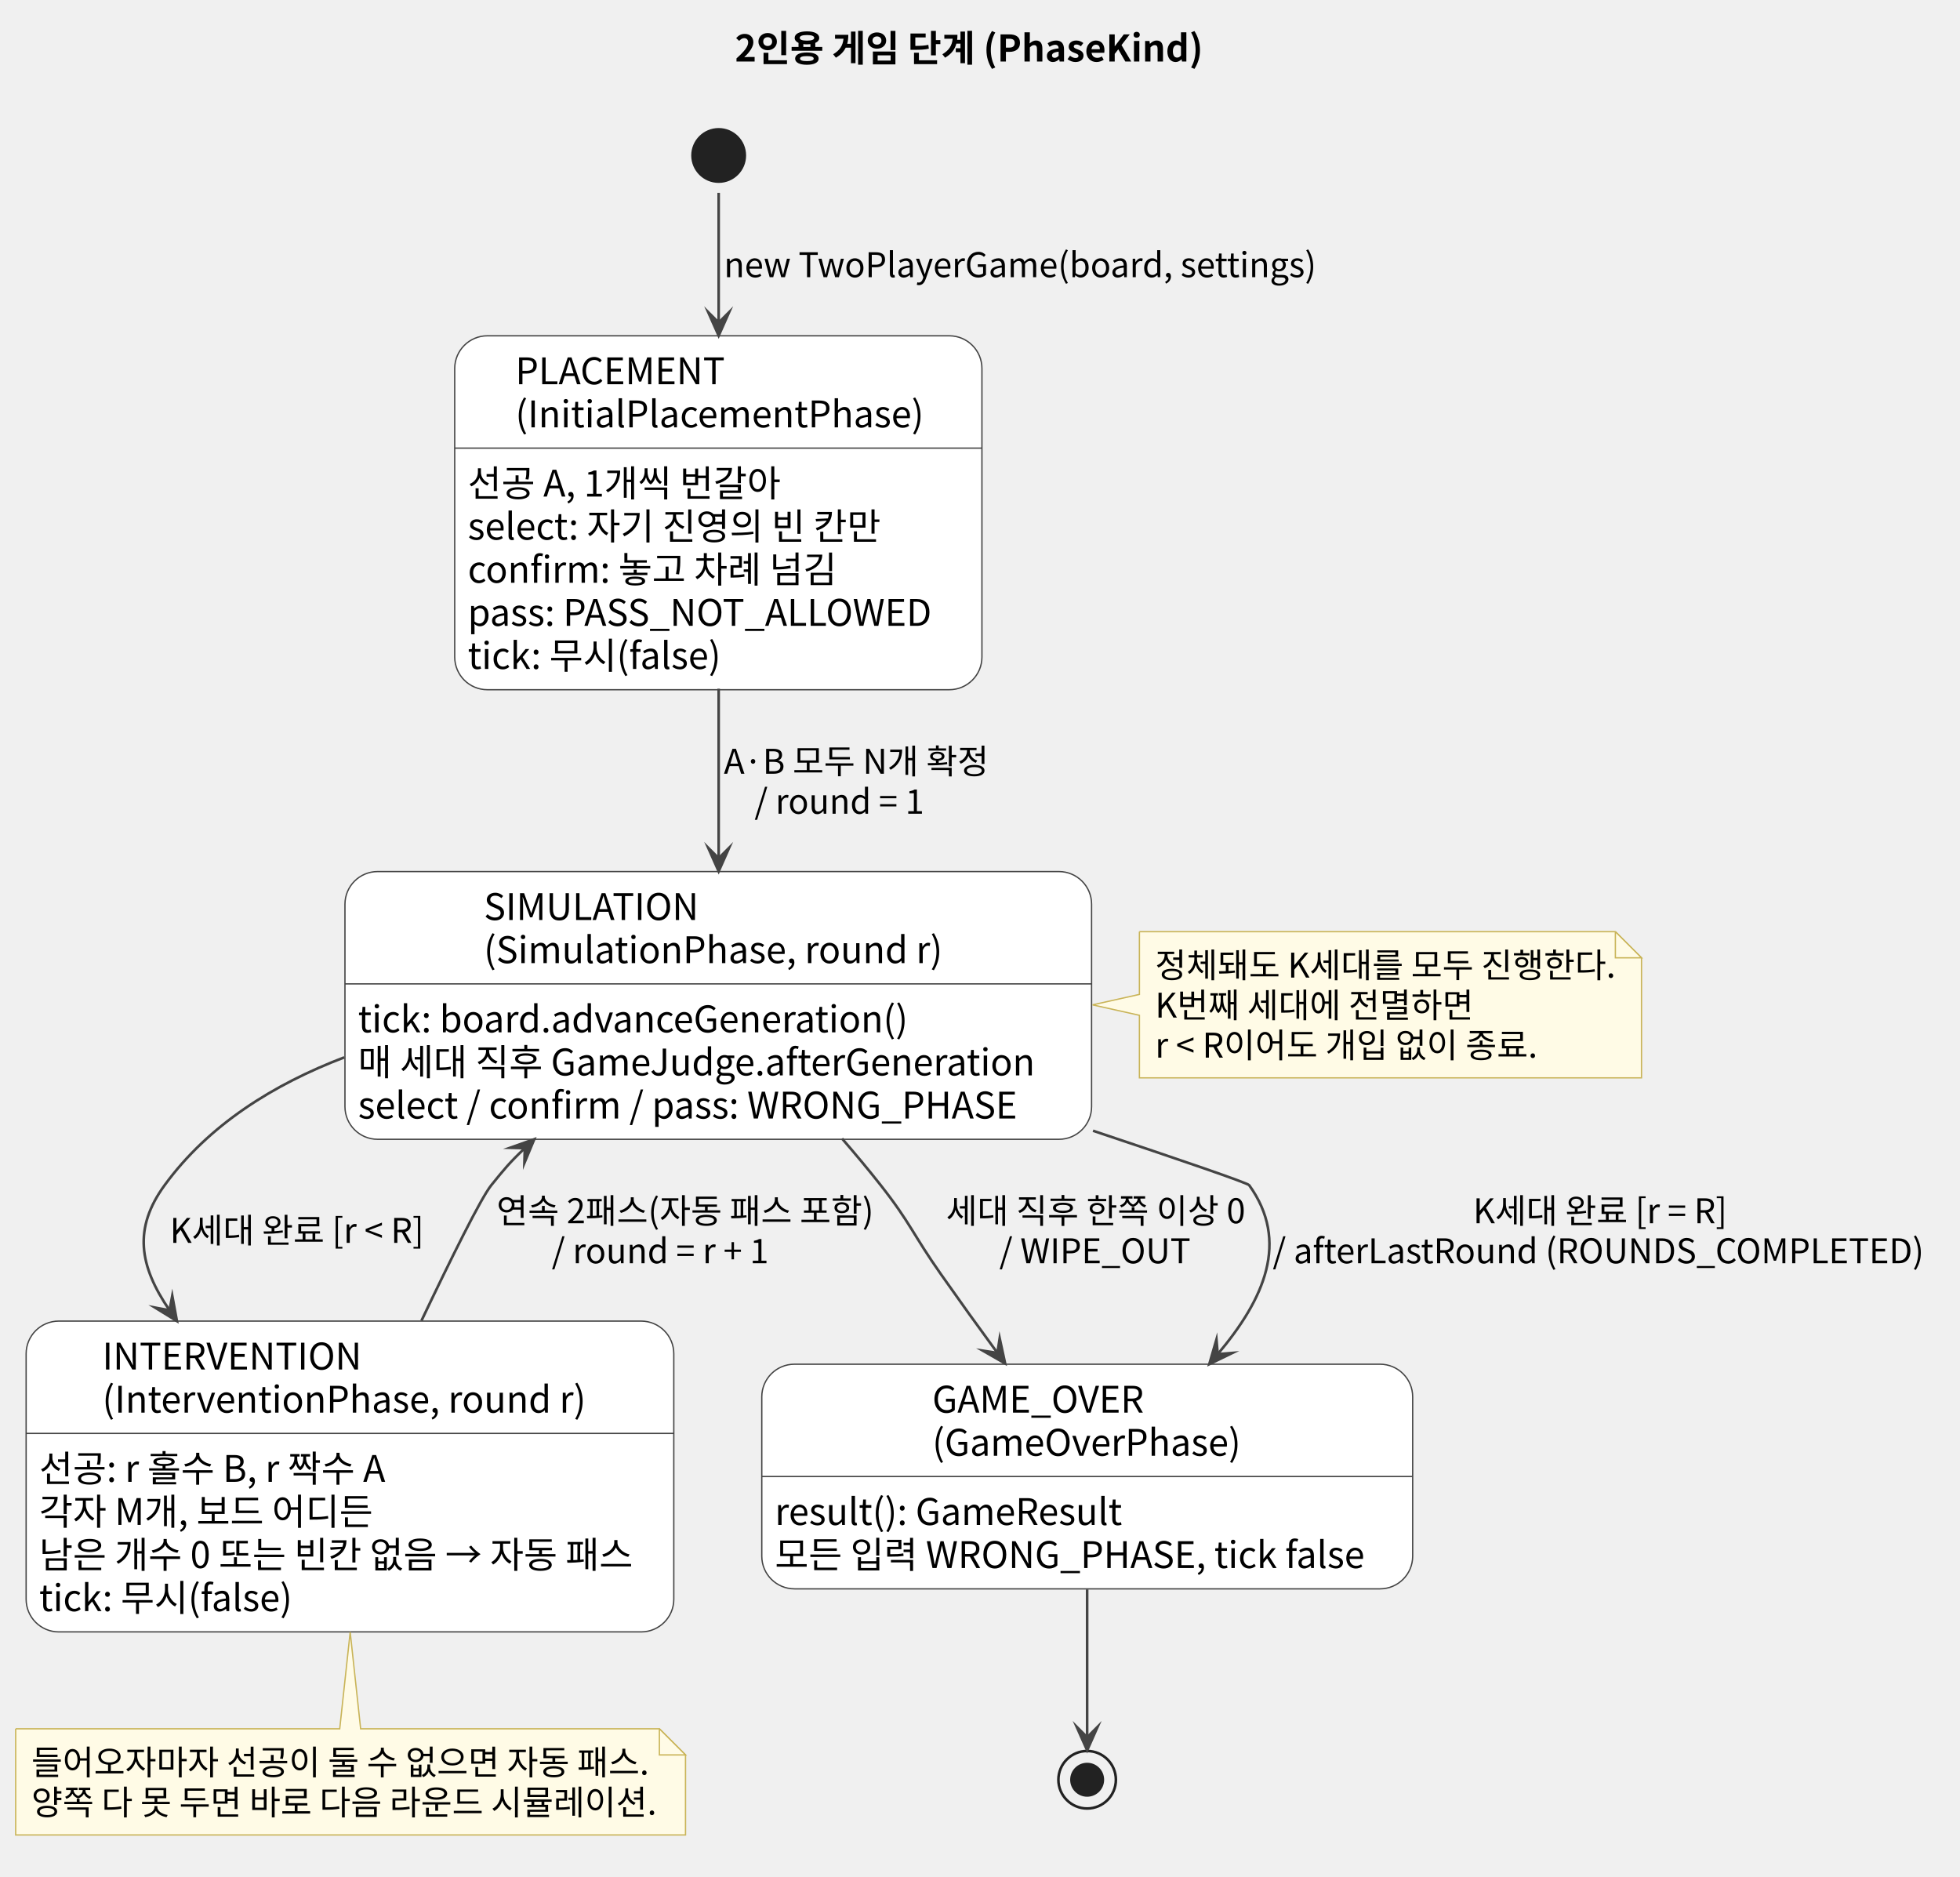
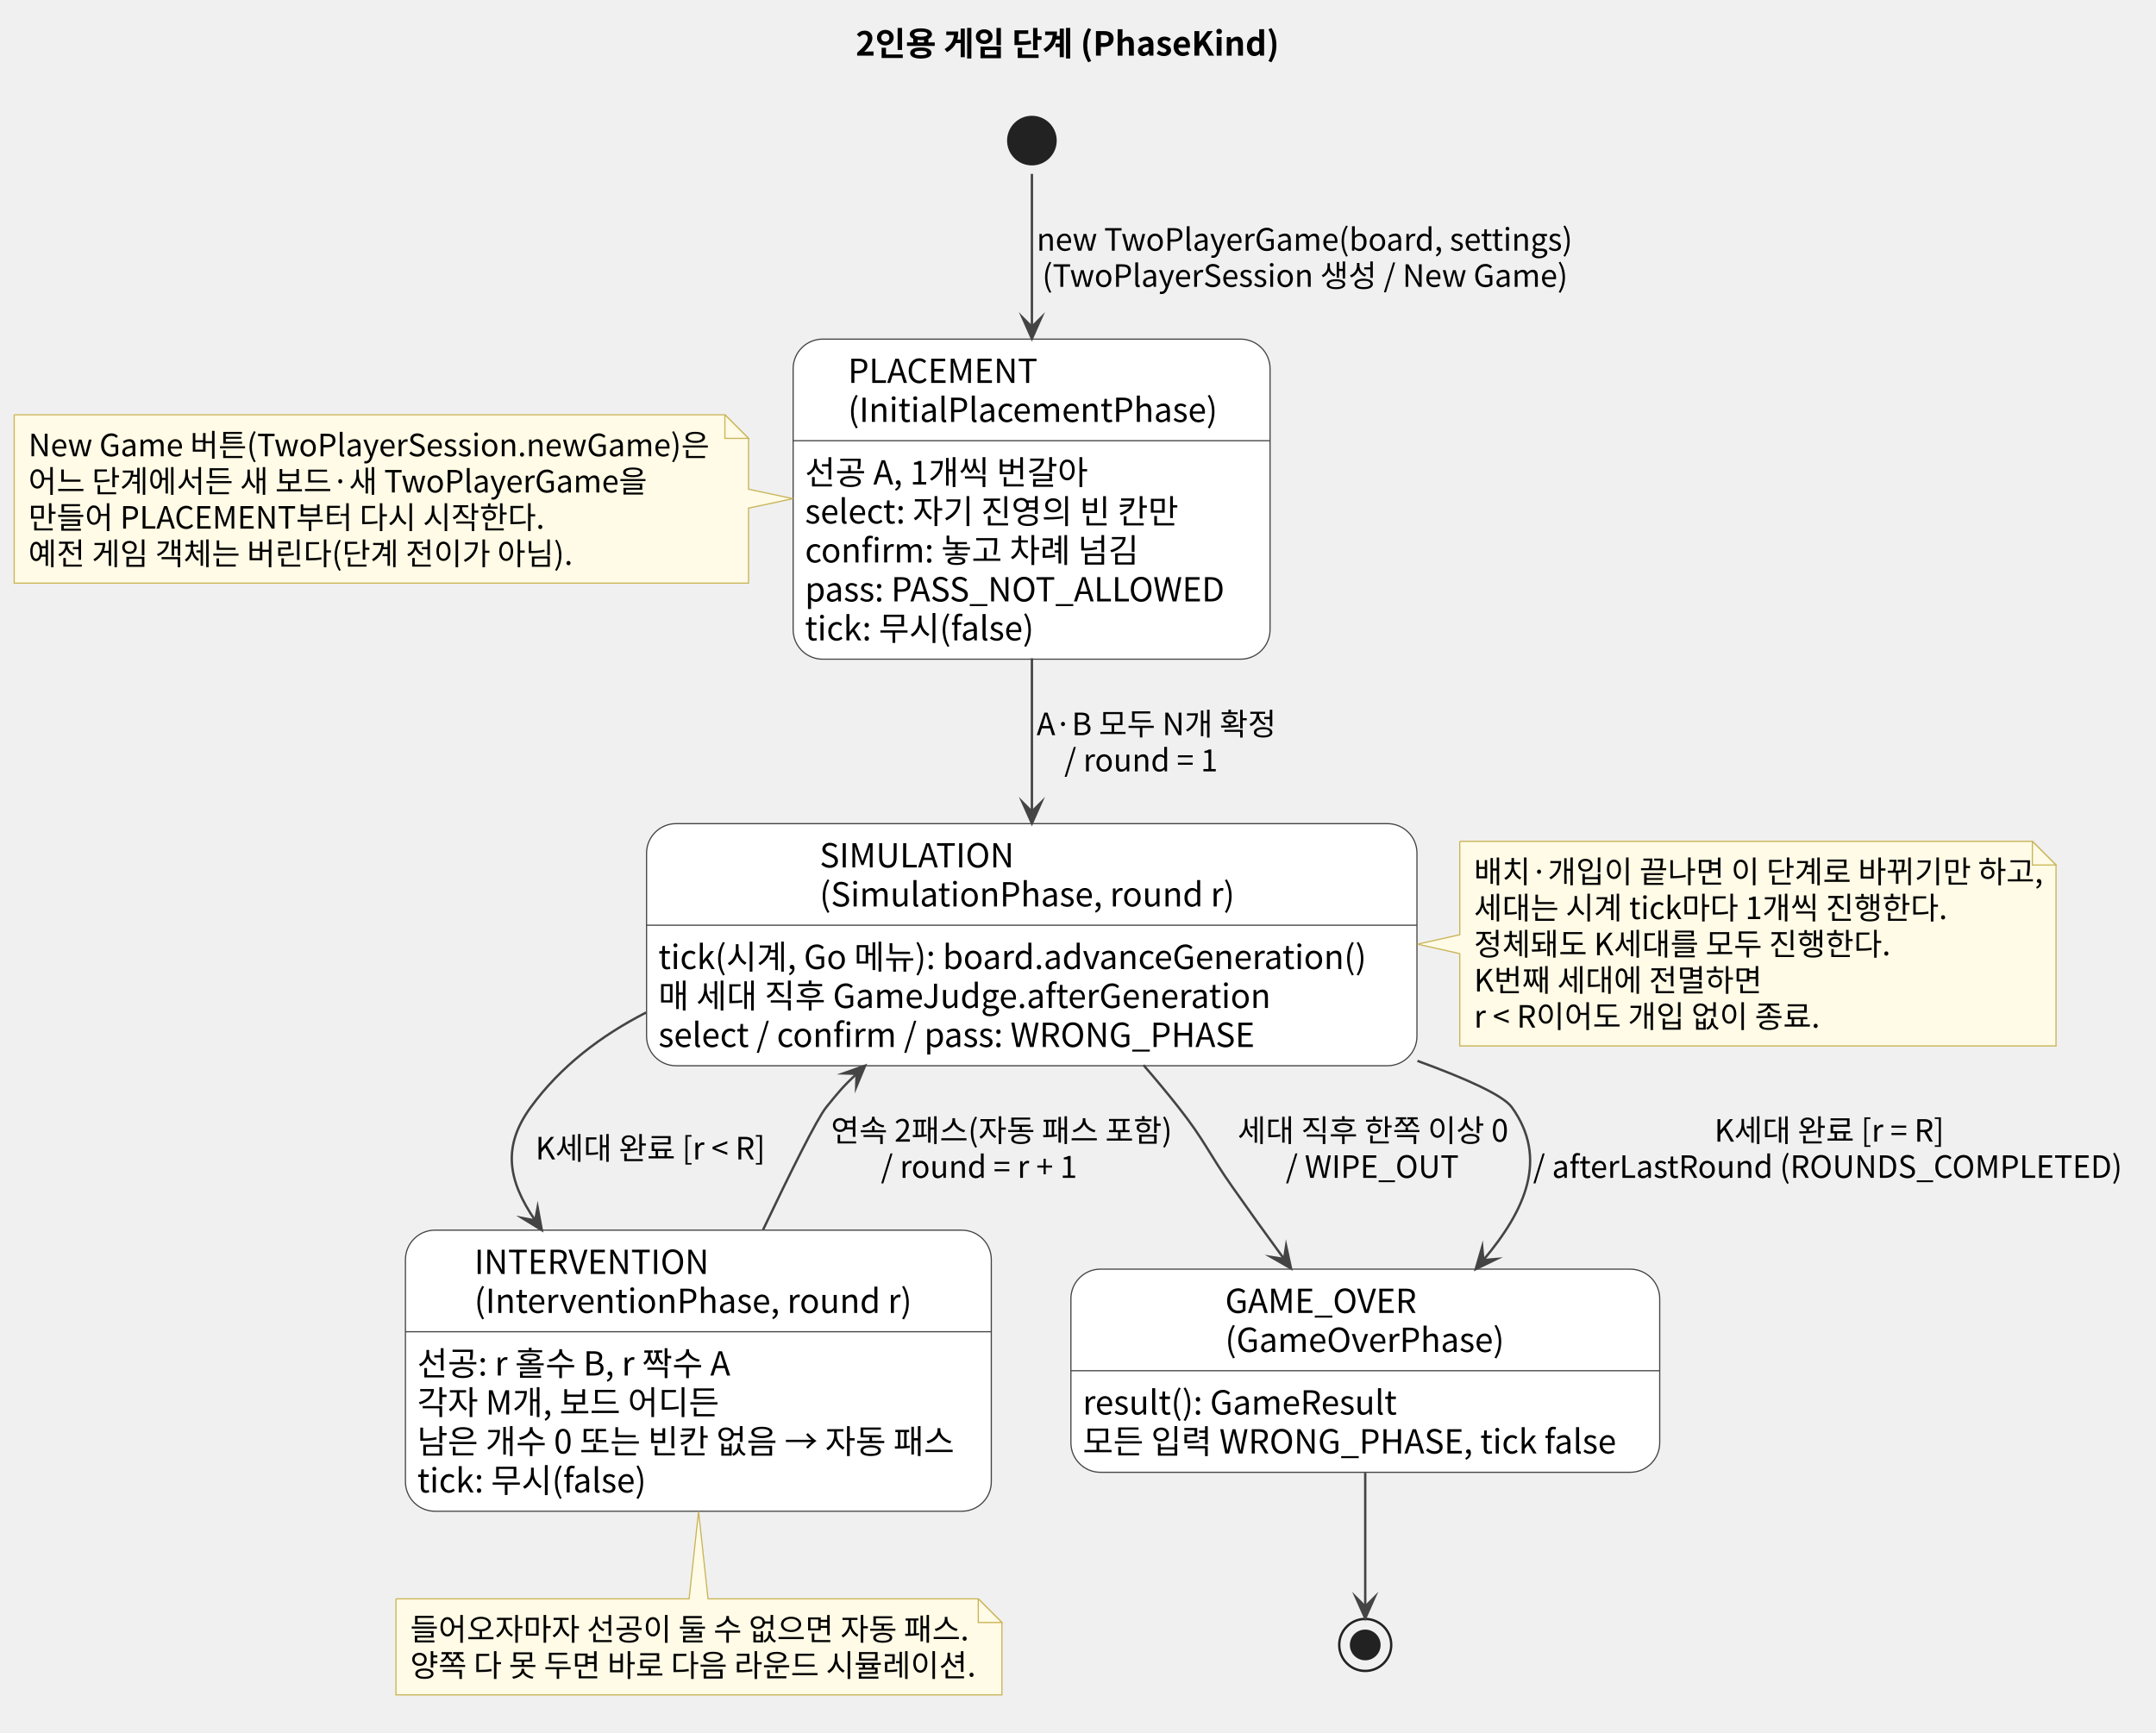
- <svg xmlns="http://www.w3.org/2000/svg" version="1.1" data-diagram-type="STATE" style="width:750px;height:718px;background:#FFFFFF;" width="750px" height="718px" viewBox="0 0 750 718" zoomAndPan="magnify" preserveAspectRatio="none" contentStyleType="text/css">
+ <svg xmlns="http://www.w3.org/2000/svg" version="1.1" data-diagram-type="STATE" style="width:912px;height:733px;background:#FFFFFF;" width="912px" height="733px" viewBox="0 0 912 733" zoomAndPan="magnify" preserveAspectRatio="none" contentStyleType="text/css">
  <defs />
  <g font-family="sans-serif" lengthAdjust="spacing">
-     <g class="title" data-source-line="18">
-       <text x="281.212" y="23.535" fill="#000" font-size="14" textLength="181.208" font-weight="700" font-family="'Noto Sans CJK KR'">2인용 게임 단계 (PhaseKind)</text>
+     <g class="title" data-source-line="19">
+       <text x="361.962" y="23.535" fill="#000" font-size="14" textLength="181.208" font-weight="700" font-family="'Noto Sans CJK KR'">2인용 게임 단계 (PhaseKind)</text>
    </g>
-     <g class="entity" data-qualified-name="Placement" id="ent0001" data-source-line="22">
-       <rect x="174" y="128.488" width="201.74" height="135.418" fill="#FFF" style="stroke:#444;stroke-width:0.5;" rx="12.5" ry="12.5" />
-       <line x1="174" y1="171.465" x2="375.74" y2="171.465" style="stroke:#444;stroke-width:0.5;" />
-       <text x="197.214" y="147.023" fill="#000" font-size="14" textLength="80.979" font-family="'Noto Sans CJK KR'">PLACEMENT</text>
-       <text x="197.214" y="163.512" fill="#000" font-size="14" textLength="155.313" font-family="'Noto Sans CJK KR'">(InitialPlacementPhase)</text>
-       <text x="179" y="190" fill="#000" font-size="14" textLength="121" font-family="'Noto Sans CJK KR'">선공 A, 1개씩 번갈아</text>
-       <text x="179" y="206.488" fill="#000" font-size="14" textLength="158.219" font-family="'Noto Sans CJK KR'">select: 자기 진영의 빈 칸만</text>
-       <text x="179" y="222.977" fill="#000" font-size="14" textLength="142.831" font-family="'Noto Sans CJK KR'">confirm: 놓고 차례 넘김</text>
-       <text x="179" y="239.465" fill="#000" font-size="14" textLength="181.74" font-family="'Noto Sans CJK KR'">pass: PASS_NOT_ALLOWED</text>
-       <text x="179" y="255.953" fill="#000" font-size="14" textLength="98.684" font-family="'Noto Sans CJK KR'">tick: 무시(false)</text>
+     <g class="entity" data-qualified-name="Placement" id="ent0001" data-source-line="23">
+       <rect x="335.5" y="143.488" width="201.74" height="135.418" fill="#FFF" style="stroke:#444;stroke-width:0.5;" rx="12.5" ry="12.5" />
+       <line x1="335.5" y1="186.465" x2="537.24" y2="186.465" style="stroke:#444;stroke-width:0.5;" />
+       <text x="358.714" y="162.023" fill="#000" font-size="14" textLength="80.979" font-family="'Noto Sans CJK KR'">PLACEMENT</text>
+       <text x="358.714" y="178.512" fill="#000" font-size="14" textLength="155.313" font-family="'Noto Sans CJK KR'">(InitialPlacementPhase)</text>
+       <text x="340.5" y="205" fill="#000" font-size="14" textLength="121" font-family="'Noto Sans CJK KR'">선공 A, 1개씩 번갈아</text>
+       <text x="340.5" y="221.488" fill="#000" font-size="14" textLength="158.219" font-family="'Noto Sans CJK KR'">select: 자기 진영의 빈 칸만</text>
+       <text x="340.5" y="237.977" fill="#000" font-size="14" textLength="142.831" font-family="'Noto Sans CJK KR'">confirm: 놓고 차례 넘김</text>
+       <text x="340.5" y="254.465" fill="#000" font-size="14" textLength="181.74" font-family="'Noto Sans CJK KR'">pass: PASS_NOT_ALLOWED</text>
+       <text x="340.5" y="270.953" fill="#000" font-size="14" textLength="98.684" font-family="'Noto Sans CJK KR'">tick: 무시(false)</text>
    </g>
-     <g class="entity" data-qualified-name="Simulation" id="ent0002" data-source-line="29">
-       <rect x="132" y="333.488" width="285.699" height="102.441" fill="#FFF" style="stroke:#444;stroke-width:0.5;" rx="12.5" ry="12.5" />
-       <line x1="132" y1="376.465" x2="417.699" y2="376.465" style="stroke:#444;stroke-width:0.5;" />
-       <text x="185.135" y="352.023" fill="#000" font-size="14" textLength="84.561" font-family="'Noto Sans CJK KR'">SIMULATION</text>
-       <text x="185.135" y="368.512" fill="#000" font-size="14" textLength="179.43" font-family="'Noto Sans CJK KR'">(SimulationPhase, round r)</text>
-       <text x="137" y="395" fill="#000" font-size="14" textLength="216.33" font-family="'Noto Sans CJK KR'">tick: board.advanceGeneration()</text>
-       <text x="137" y="411.488" fill="#000" font-size="14" textLength="261.451" font-family="'Noto Sans CJK KR'">매 세대 직후 GameJudge.afterGeneration</text>
-       <text x="137" y="427.977" fill="#000" font-size="14" textLength="265.699" font-family="'Noto Sans CJK KR'">select / confirm / pass: WRONG_PHASE</text>
+     <g class="entity" data-qualified-name="Simulation" id="ent0002" data-source-line="30">
+       <rect x="273.5" y="348.488" width="325.881" height="102.441" fill="#FFF" style="stroke:#444;stroke-width:0.5;" rx="12.5" ry="12.5" />
+       <line x1="273.5" y1="391.465" x2="599.381" y2="391.465" style="stroke:#444;stroke-width:0.5;" />
+       <text x="346.726" y="367.023" fill="#000" font-size="14" textLength="84.561" font-family="'Noto Sans CJK KR'">SIMULATION</text>
+       <text x="346.726" y="383.512" fill="#000" font-size="14" textLength="179.43" font-family="'Noto Sans CJK KR'">(SimulationPhase, round r)</text>
+       <text x="278.5" y="410" fill="#000" font-size="14" textLength="305.881" font-family="'Noto Sans CJK KR'">tick(시계, Go 메뉴): board.advanceGeneration()</text>
+       <text x="278.5" y="426.488" fill="#000" font-size="14" textLength="261.451" font-family="'Noto Sans CJK KR'">매 세대 직후 GameJudge.afterGeneration</text>
+       <text x="278.5" y="442.977" fill="#000" font-size="14" textLength="265.699" font-family="'Noto Sans CJK KR'">select / confirm / pass: WRONG_PHASE</text>
    </g>
-     <g class="entity" data-qualified-name="Intervention" id="ent0003" data-source-line="34">
-       <rect x="10" y="505.488" width="247.83" height="118.93" fill="#FFF" style="stroke:#444;stroke-width:0.5;" rx="12.5" ry="12.5" />
-       <line x1="10" y1="548.465" x2="257.83" y2="548.465" style="stroke:#444;stroke-width:0.5;" />
-       <text x="39.152" y="524.023" fill="#000" font-size="14" textLength="100.857" font-family="'Noto Sans CJK KR'">INTERVENTION</text>
-       <text x="39.152" y="540.512" fill="#000" font-size="14" textLength="189.526" font-family="'Noto Sans CJK KR'">(InterventionPhase, round r)</text>
-       <text x="15" y="567" fill="#000" font-size="14" textLength="137.266" font-family="'Noto Sans CJK KR'">선공: r 홀수 B, r 짝수 A</text>
-       <text x="15" y="583.488" fill="#000" font-size="14" textLength="126.657" font-family="'Noto Sans CJK KR'">각자 M개, 보드 어디든</text>
-       <text x="15" y="599.977" fill="#000" font-size="14" textLength="227.83" font-family="'Noto Sans CJK KR'">남은 개수 0 또는 빈칸 없음 → 자동 패스</text>
-       <text x="15" y="616.465" fill="#000" font-size="14" textLength="98.684" font-family="'Noto Sans CJK KR'">tick: 무시(false)</text>
+     <g class="entity" data-qualified-name="Intervention" id="ent0003" data-source-line="35">
+       <rect x="171.5" y="520.488" width="247.83" height="118.93" fill="#FFF" style="stroke:#444;stroke-width:0.5;" rx="12.5" ry="12.5" />
+       <line x1="171.5" y1="563.465" x2="419.33" y2="563.465" style="stroke:#444;stroke-width:0.5;" />
+       <text x="200.652" y="539.023" fill="#000" font-size="14" textLength="100.857" font-family="'Noto Sans CJK KR'">INTERVENTION</text>
+       <text x="200.652" y="555.512" fill="#000" font-size="14" textLength="189.526" font-family="'Noto Sans CJK KR'">(InterventionPhase, round r)</text>
+       <text x="176.5" y="582" fill="#000" font-size="14" textLength="137.266" font-family="'Noto Sans CJK KR'">선공: r 홀수 B, r 짝수 A</text>
+       <text x="176.5" y="598.488" fill="#000" font-size="14" textLength="126.657" font-family="'Noto Sans CJK KR'">각자 M개, 보드 어디든</text>
+       <text x="176.5" y="614.977" fill="#000" font-size="14" textLength="227.83" font-family="'Noto Sans CJK KR'">남은 개수 0 또는 빈칸 없음 → 자동 패스</text>
+       <text x="176.5" y="631.465" fill="#000" font-size="14" textLength="98.684" font-family="'Noto Sans CJK KR'">tick: 무시(false)</text>
    </g>
-     <g class="entity" data-qualified-name="GameOver" id="ent0004" data-source-line="40">
-       <rect x="291.5" y="521.988" width="249.066" height="85.953" fill="#FFF" style="stroke:#444;stroke-width:0.5;" rx="12.5" ry="12.5" />
-       <line x1="291.5" y1="564.965" x2="540.566" y2="564.965" style="stroke:#444;stroke-width:0.5;" />
-       <text x="356.748" y="540.523" fill="#000" font-size="14" textLength="82.893" font-family="'Noto Sans CJK KR'">GAME_OVER</text>
-       <text x="356.748" y="557.012" fill="#000" font-size="14" textLength="118.569" font-family="'Noto Sans CJK KR'">(GameOverPhase)</text>
-       <text x="296.5" y="583.5" fill="#000" font-size="14" textLength="137.081" font-family="'Noto Sans CJK KR'">result(): GameResult</text>
-       <text x="296.5" y="599.988" fill="#000" font-size="14" textLength="229.066" font-family="'Noto Sans CJK KR'">모든 입력 WRONG_PHASE, tick false</text>
+     <g class="entity" data-qualified-name="GameOver" id="ent0004" data-source-line="41">
+       <rect x="453" y="536.988" width="249.066" height="85.953" fill="#FFF" style="stroke:#444;stroke-width:0.5;" rx="12.5" ry="12.5" />
+       <line x1="453" y1="579.965" x2="702.066" y2="579.965" style="stroke:#444;stroke-width:0.5;" />
+       <text x="518.248" y="555.523" fill="#000" font-size="14" textLength="82.893" font-family="'Noto Sans CJK KR'">GAME_OVER</text>
+       <text x="518.248" y="572.012" fill="#000" font-size="14" textLength="118.569" font-family="'Noto Sans CJK KR'">(GameOverPhase)</text>
+       <text x="458" y="598.5" fill="#000" font-size="14" textLength="137.081" font-family="'Noto Sans CJK KR'">result(): GameResult</text>
+       <text x="458" y="614.988" fill="#000" font-size="14" textLength="229.066" font-family="'Noto Sans CJK KR'">모든 입력 WRONG_PHASE, tick false</text>
    </g>
-     <g class="start_entity" data-qualified-name=".start." id="ent0005" data-source-line="20">
-       <ellipse cx="275" cy="59.488" rx="10" ry="10" fill="#222" style="stroke:#222;stroke-width:1;" />
+     <g class="start_entity" data-qualified-name=".start." id="ent0005" data-source-line="21">
+       <ellipse cx="436.5" cy="59.488" rx="10" ry="10" fill="#222" style="stroke:#222;stroke-width:1;" />
    </g>
-     <g class="end_entity" data-qualified-name=".end." id="ent0012" data-source-line="49">
-       <ellipse cx="416" cy="680.988" rx="11" ry="11" fill="none" style="stroke:#222;stroke-width:1;" />
-       <ellipse cx="416" cy="680.988" rx="6" ry="6" fill="#222" style="stroke:#222;stroke-width:1;" />
+     <g class="end_entity" data-qualified-name=".end." id="ent0012" data-source-line="50">
+       <ellipse cx="577.5" cy="695.988" rx="11" ry="11" fill="none" style="stroke:#222;stroke-width:1;" />
+       <ellipse cx="577.5" cy="695.988" rx="6" ry="6" fill="#222" style="stroke:#222;stroke-width:1;" />
    </g>
-     <g class="entity" data-qualified-name="GMN14" id="ent0015" data-source-line="52">
-       <path d="M436,356.488 L436,380.488 L418.057,384.488 L436,388.488 L436,412.42 A0,0 0 0 0 436,412.42 L628.125,412.42 A0,0 0 0 0 628.125,412.42 L628.125,366.488 L618.125,356.488 L436,356.488 A0,0 0 0 0 436,356.488" style="stroke:#C9B458;stroke-width:0.5;" fill="#FFFBE6" />
-       <path d="M618.125,356.488 L618.125,366.488 L628.125,366.488 L618.125,356.488" style="stroke:#C9B458;stroke-width:0.5;" fill="#FFFBE6" />
-       <text x="442" y="374.057" fill="#000" font-size="13" textLength="171.125" font-family="'Noto Sans CJK KR'">정체돼도 K세대를 모두 진행한다.</text>
-       <text x="442" y="389.367" fill="#000" font-size="13" textLength="117.918" font-family="'Noto Sans CJK KR'">K번째 세대에 전멸하면</text>
-       <text x="442" y="404.678" fill="#000" font-size="13" textLength="149.758" font-family="'Noto Sans CJK KR'">r &lt; R이어도 개입 없이 종료.</text>
+     <g class="entity" data-qualified-name="GMN14" id="ent0015" data-source-line="53">
+       <path d="M6,175.488 L6,246.73 A0,0 0 0 0 6,246.73 L316.634,246.73 A0,0 0 0 0 316.634,246.73 L316.634,214.988 L335.427,210.988 L316.634,206.988 L316.634,185.488 L306.634,175.488 L6,175.488 A0,0 0 0 0 6,175.488" style="stroke:#C9B458;stroke-width:0.5;" fill="#FFFBE6" />
+       <path d="M306.634,175.488 L306.634,185.488 L316.634,185.488 L306.634,175.488" style="stroke:#C9B458;stroke-width:0.5;" fill="#FFFBE6" />
+       <text x="12" y="193.057" fill="#000" font-size="13" textLength="289.634" font-family="'Noto Sans CJK KR'">New Game 버튼(TwoPlayerSession.newGame)은</text>
+       <text x="12" y="208.367" fill="#000" font-size="13" textLength="255.158" font-family="'Noto Sans CJK KR'">어느 단계에서든 새 보드·새 TwoPlayerGame을</text>
+       <text x="12" y="223.678" fill="#000" font-size="13" textLength="215.342" font-family="'Noto Sans CJK KR'">만들어 PLACEMENT부터 다시 시작한다.</text>
+       <text x="12" y="238.988" fill="#000" font-size="13" textLength="224.3" font-family="'Noto Sans CJK KR'">예전 게임 객체는 버린다(단계 전이가 아님).</text>
    </g>
-     <g class="entity" data-qualified-name="GMN17" id="ent0018" data-source-line="58">
-       <path d="M6,661.488 L6,702.109 A0,0 0 0 0 6,702.109 L262.316,702.109 A0,0 0 0 0 262.316,702.109 L262.316,671.488 L252.316,661.488 L138,661.488 L134,624.499 L130,661.488 L6,661.488 A0,0 0 0 0 6,661.488" style="stroke:#C9B458;stroke-width:0.5;" fill="#FFFBE6" />
-       <path d="M252.316,661.488 L252.316,671.488 L262.316,671.488 L252.316,661.488" style="stroke:#C9B458;stroke-width:0.5;" fill="#FFFBE6" />
-       <text x="12" y="679.057" fill="#000" font-size="13" textLength="231.203" font-family="'Noto Sans CJK KR'">들어오자마자 선공이 둘 수 없으면 자동 패스.</text>
-       <text x="12" y="694.367" fill="#000" font-size="13" textLength="235.316" font-family="'Noto Sans CJK KR'">양쪽 다 못 두면 바로 다음 라운드 시뮬레이션.</text>
+     <g class="entity" data-qualified-name="GMN17" id="ent0018" data-source-line="60">
+       <path d="M617.5,355.988 L617.5,395.488 L599.594,399.488 L617.5,403.488 L617.5,442.541 A0,0 0 0 0 617.5,442.541 L869.703,442.541 A0,0 0 0 0 869.703,442.541 L869.703,365.988 L859.703,355.988 L617.5,355.988 A0,0 0 0 0 617.5,355.988" style="stroke:#C9B458;stroke-width:0.5;" fill="#FFFBE6" />
+       <path d="M859.703,355.988 L859.703,365.988 L869.703,365.988 L859.703,355.988" style="stroke:#C9B458;stroke-width:0.5;" fill="#FFFBE6" />
+       <text x="623.5" y="373.557" fill="#000" font-size="13" textLength="231.203" font-family="'Noto Sans CJK KR'">배치·개입이 끝나면 이 단계로 바뀌기만 하고,</text>
+       <text x="623.5" y="388.867" fill="#000" font-size="13" textLength="197.849" font-family="'Noto Sans CJK KR'">세대는 시계 tick마다 1개씩 진행한다.</text>
+       <text x="623.5" y="404.178" fill="#000" font-size="13" textLength="171.125" font-family="'Noto Sans CJK KR'">정체돼도 K세대를 모두 진행한다.</text>
+       <text x="623.5" y="419.488" fill="#000" font-size="13" textLength="117.918" font-family="'Noto Sans CJK KR'">K번째 세대에 전멸하면</text>
+       <text x="623.5" y="434.799" fill="#000" font-size="13" textLength="149.758" font-family="'Noto Sans CJK KR'">r &lt; R이어도 개입 없이 종료.</text>
+     </g>
+     <g class="entity" data-qualified-name="GMN20" id="ent0021" data-source-line="68">
+       <path d="M167.5,676.488 L167.5,717.109 A0,0 0 0 0 167.5,717.109 L423.816,717.109 A0,0 0 0 0 423.816,717.109 L423.816,686.488 L413.816,676.488 L299.5,676.488 L295.5,639.499 L291.5,676.488 L167.5,676.488 A0,0 0 0 0 167.5,676.488" style="stroke:#C9B458;stroke-width:0.5;" fill="#FFFBE6" />
+       <path d="M413.816,676.488 L413.816,686.488 L423.816,686.488 L413.816,676.488" style="stroke:#C9B458;stroke-width:0.5;" fill="#FFFBE6" />
+       <text x="173.5" y="694.057" fill="#000" font-size="13" textLength="231.203" font-family="'Noto Sans CJK KR'">들어오자마자 선공이 둘 수 없으면 자동 패스.</text>
+       <text x="173.5" y="709.367" fill="#000" font-size="13" textLength="235.316" font-family="'Noto Sans CJK KR'">양쪽 다 못 두면 바로 다음 라운드 시뮬레이션.</text>
    </g>
    <g class="link" data-entity-1="ent0005" data-entity-2="ent0001" id="lnk6" data-link-type="dependency">
-       <polygon points="275,128.444,279,119.444,275,123.444,271,119.444,275,128.444" fill="#444" style="stroke:#444;stroke-width:1;stroke-linejoin:miter;stroke-miterlimit:10;" />
-       <path d="M275,73.785 C275,86.239 275,102.322 275,123.444" style="stroke:#444;stroke-width:1;" fill="none" />
-       <text x="277" y="106.057" fill="#000" font-size="13" textLength="232.775" font-family="'Noto Sans CJK KR'">new TwoPlayerGame(board, settings)</text>
+       <polygon points="436.5,143.305,440.5,134.305,436.5,138.305,432.5,134.305,436.5,143.305" fill="#444" style="stroke:#444;stroke-width:1;stroke-linejoin:miter;stroke-miterlimit:10;" />
+       <path d="M436.5,73.575 C436.5,88.582 436.5,111.569 436.5,138.305" style="stroke:#444;stroke-width:1;" fill="none" />
+       <text x="438.5" y="106.057" fill="#000" font-size="13" textLength="232.775" font-family="'Noto Sans CJK KR'">new TwoPlayerGame(board, settings)</text>
+       <text x="440.868" y="121.367" fill="#000" font-size="13" textLength="228.04" font-family="'Noto Sans CJK KR'">(TwoPlayerSession 생성 / New Game)</text>
    </g>
    <g class="link" data-entity-1="ent0001" data-entity-2="ent0002" id="lnk7" data-link-type="dependency">
-       <polygon points="275,333.397,279,324.397,275,328.397,271,324.397,275,333.397" fill="#444" style="stroke:#444;stroke-width:1;stroke-linejoin:miter;stroke-miterlimit:10;" />
-       <path d="M275,263.529 C275,286.543 275,306.928 275,328.397" style="stroke:#444;stroke-width:1;" fill="none" />
-       <text x="277" y="296.057" fill="#000" font-size="13" textLength="98.729" font-family="'Noto Sans CJK KR'">A·B 모두 N개 확정</text>
-       <text x="288.697" y="311.367" fill="#000" font-size="13" textLength="75.334" font-family="'Noto Sans CJK KR'">/ round = 1</text>
+       <polygon points="436.5,348.397,440.5,339.397,436.5,343.397,432.5,339.397,436.5,348.397" fill="#444" style="stroke:#444;stroke-width:1;stroke-linejoin:miter;stroke-miterlimit:10;" />
+       <path d="M436.5,278.529 C436.5,301.543 436.5,321.928 436.5,343.397" style="stroke:#444;stroke-width:1;" fill="none" />
+       <text x="438.5" y="311.057" fill="#000" font-size="13" textLength="98.729" font-family="'Noto Sans CJK KR'">A·B 모두 N개 확정</text>
+       <text x="450.197" y="326.367" fill="#000" font-size="13" textLength="75.334" font-family="'Noto Sans CJK KR'">/ round = 1</text>
    </g>
    <g class="link" data-entity-1="ent0002" data-entity-2="ent0004" id="lnk8" data-link-type="dependency">
-       <polygon points="384.616,521.704,382.531,512.078,381.664,517.668,376.074,516.801,384.616,521.704" fill="#444" style="stroke:#444;stroke-width:1;stroke-linejoin:miter;stroke-miterlimit:10;" />
-       <path d="M322.209,435.658 C327.325,441.564 332.355,447.589 337,453.488 C348.287,467.822 349.499,472.57 360,487.488 C367.863,498.66 373.562,506.593 381.664,517.668" style="stroke:#444;stroke-width:1;" fill="none" />
-       <text x="362" y="468.057" fill="#000" font-size="13" textLength="114.633" font-family="'Noto Sans CJK KR'">세대 직후 한쪽 이상 0</text>
-       <text x="382.389" y="483.367" fill="#000" font-size="13" textLength="73.855" font-family="'Noto Sans CJK KR'">/ WIPE_OUT</text>
+       <polygon points="546.116,536.704,544.031,527.078,543.164,532.668,537.574,531.801,546.116,536.704" fill="#444" style="stroke:#444;stroke-width:1;stroke-linejoin:miter;stroke-miterlimit:10;" />
+       <path d="M483.709,450.658 C488.825,456.564 493.855,462.589 498.5,468.488 C509.787,482.822 510.999,487.57 521.5,502.488 C529.363,513.66 535.062,521.593 543.164,532.668" style="stroke:#444;stroke-width:1;" fill="none" />
+       <text x="523.5" y="483.057" fill="#000" font-size="13" textLength="114.633" font-family="'Noto Sans CJK KR'">세대 직후 한쪽 이상 0</text>
+       <text x="543.889" y="498.367" fill="#000" font-size="13" textLength="73.855" font-family="'Noto Sans CJK KR'">/ WIPE_OUT</text>
    </g>
    <g class="link" data-entity-1="ent0002" data-entity-2="ent0003" id="lnk9" data-link-type="dependency">
-       <polygon points="67.704,505.487,65.92,495.801,64.879,501.361,59.319,500.32,67.704,505.487" fill="#444" style="stroke:#444;stroke-width:1;stroke-linejoin:miter;stroke-miterlimit:10;" />
-       <path d="M131.731,404.584 C104.849,414.845 79.913,430.302 63,453.488 C50.973,469.976 53.209,484.316 64.879,501.361" style="stroke:#444;stroke-width:1;" fill="none" />
-       <text x="65" y="475.557" fill="#000" font-size="13" textLength="102.249" font-family="'Noto Sans CJK KR'">K세대 완료 [r &lt; R]</text>
+       <polygon points="229.204,520.487,227.42,510.801,226.379,516.361,220.819,515.32,229.204,520.487" fill="#444" style="stroke:#444;stroke-width:1;stroke-linejoin:miter;stroke-miterlimit:10;" />
+       <path d="M273.336,428.392 C254.267,438.144 237.142,451.157 224.5,468.488 C212.473,484.976 214.709,499.316 226.379,516.361" style="stroke:#444;stroke-width:1;" fill="none" />
+       <text x="226.5" y="490.557" fill="#000" font-size="13" textLength="102.249" font-family="'Noto Sans CJK KR'">K세대 완료 [r &lt; R]</text>
    </g>
    <g class="link" data-entity-1="ent0002" data-entity-2="ent0004" id="lnk10" data-link-type="dependency">
-       <polygon points="462.734,521.97,471.597,517.674,465.96,518.15,465.484,512.513,462.734,521.97" fill="#444" style="stroke:#444;stroke-width:1;stroke-linejoin:miter;stroke-miterlimit:10;" />
-       <path d="M418.242,432.66 C451.411,443.741 477.381,452.628 478,453.488 C493.483,475.003 483.879,496.926 465.96,518.15" style="stroke:#444;stroke-width:1;" fill="none" />
-       <text x="563.692" y="468.057" fill="#000" font-size="13" textLength="102.249" font-family="'Noto Sans CJK KR'">K세대 완료 [r = R]</text>
-       <text x="487" y="483.367" fill="#000" font-size="13" textLength="255.633" font-family="'Noto Sans CJK KR'">/ afterLastRound (ROUNDS_COMPLETED)</text>
+       <polygon points="624.234,536.97,633.097,532.674,627.46,533.15,626.984,527.513,624.234,536.97" fill="#444" style="stroke:#444;stroke-width:1;stroke-linejoin:miter;stroke-miterlimit:10;" />
+       <path d="M599.589,448.862 C620.458,456.475 635.891,463.473 639.5,468.488 C654.983,490.003 645.379,511.926 627.46,533.15" style="stroke:#444;stroke-width:1;" fill="none" />
+       <text x="725.192" y="483.057" fill="#000" font-size="13" textLength="102.249" font-family="'Noto Sans CJK KR'">K세대 완료 [r = R]</text>
+       <text x="648.5" y="498.367" fill="#000" font-size="13" textLength="255.633" font-family="'Noto Sans CJK KR'">/ afterLastRound (ROUNDS_COMPLETED)</text>
    </g>
    <g class="link" data-entity-1="ent0003" data-entity-2="ent0002" id="lnk11" data-link-type="dependency">
-       <polygon points="204.45,435.892,195.165,439.176,200.82,439.33,200.666,444.985,204.45,435.892" fill="#444" style="stroke:#444;stroke-width:1;stroke-linejoin:miter;stroke-miterlimit:10;" />
-       <path d="M161.288,505.308 C172.649,481.439 184.102,458.299 188,453.488 C192.948,447.381 194.912,444.924 200.82,439.33" style="stroke:#444;stroke-width:1;" fill="none" />
-       <text x="190" y="468.057" fill="#000" font-size="13" textLength="141.465" font-family="'Noto Sans CJK KR'">연속 2패스(자동 패스 포함)</text>
-       <text x="211.126" y="483.367" fill="#000" font-size="13" textLength="99.214" font-family="'Noto Sans CJK KR'">/ round = r + 1</text>
+       <polygon points="365.95,450.892,356.665,454.176,362.32,454.33,362.166,459.985,365.95,450.892" fill="#444" style="stroke:#444;stroke-width:1;stroke-linejoin:miter;stroke-miterlimit:10;" />
+       <path d="M322.788,520.308 C334.149,496.439 345.602,473.299 349.5,468.488 C354.448,462.381 356.412,459.924 362.32,454.33" style="stroke:#444;stroke-width:1;" fill="none" />
+       <text x="351.5" y="483.057" fill="#000" font-size="13" textLength="141.465" font-family="'Noto Sans CJK KR'">연속 2패스(자동 패스 포함)</text>
+       <text x="372.626" y="498.367" fill="#000" font-size="13" textLength="99.214" font-family="'Noto Sans CJK KR'">/ round = r + 1</text>
    </g>
    <g class="link" data-entity-1="ent0004" data-entity-2="ent0012" id="lnk13" data-link-type="dependency">
-       <polygon points="416,669.732,420,660.732,416,664.732,412,660.732,416,669.732" fill="#444" style="stroke:#444;stroke-width:1;stroke-linejoin:miter;stroke-miterlimit:10;" />
-       <path d="M416,608.157 C416,630.209 416,650.506 416,664.732" style="stroke:#444;stroke-width:1;" fill="none" />
+       <polygon points="577.5,684.732,581.5,675.732,577.5,679.732,573.5,675.732,577.5,684.732" fill="#444" style="stroke:#444;stroke-width:1;stroke-linejoin:miter;stroke-miterlimit:10;" />
+       <path d="M577.5,623.157 C577.5,645.209 577.5,665.506 577.5,679.732" style="stroke:#444;stroke-width:1;" fill="none" />
    </g>
  </g>
</svg>
